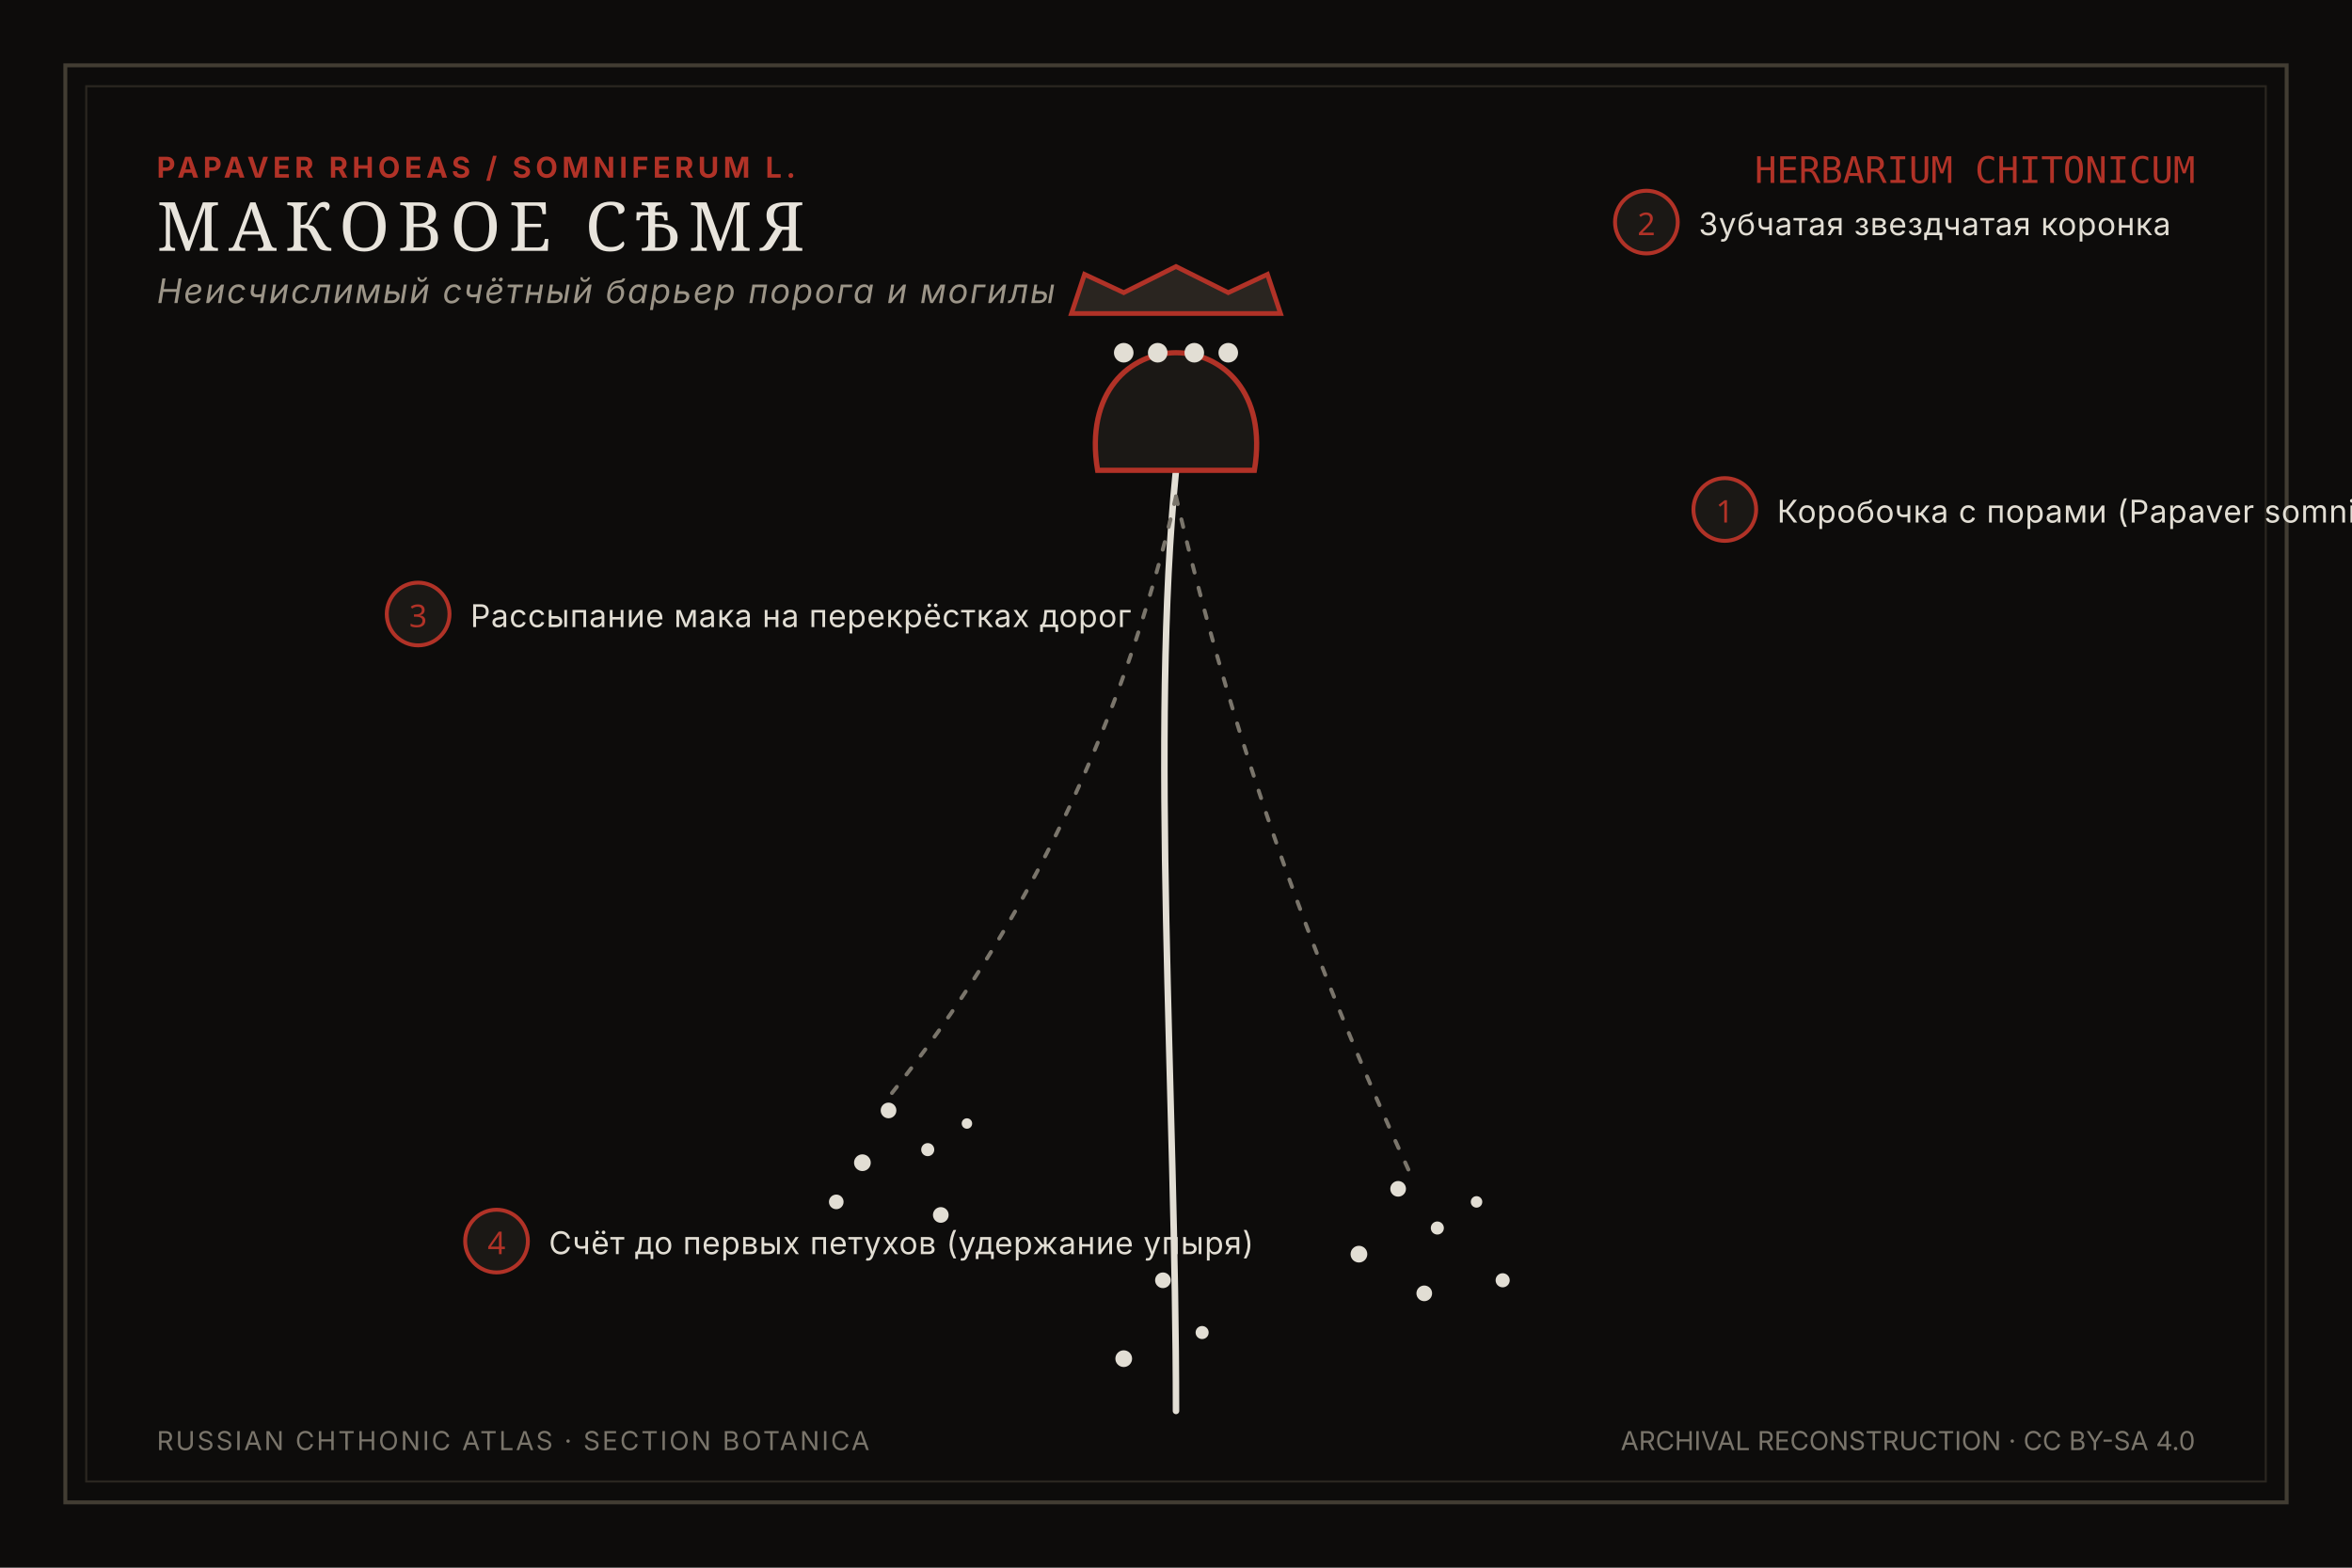
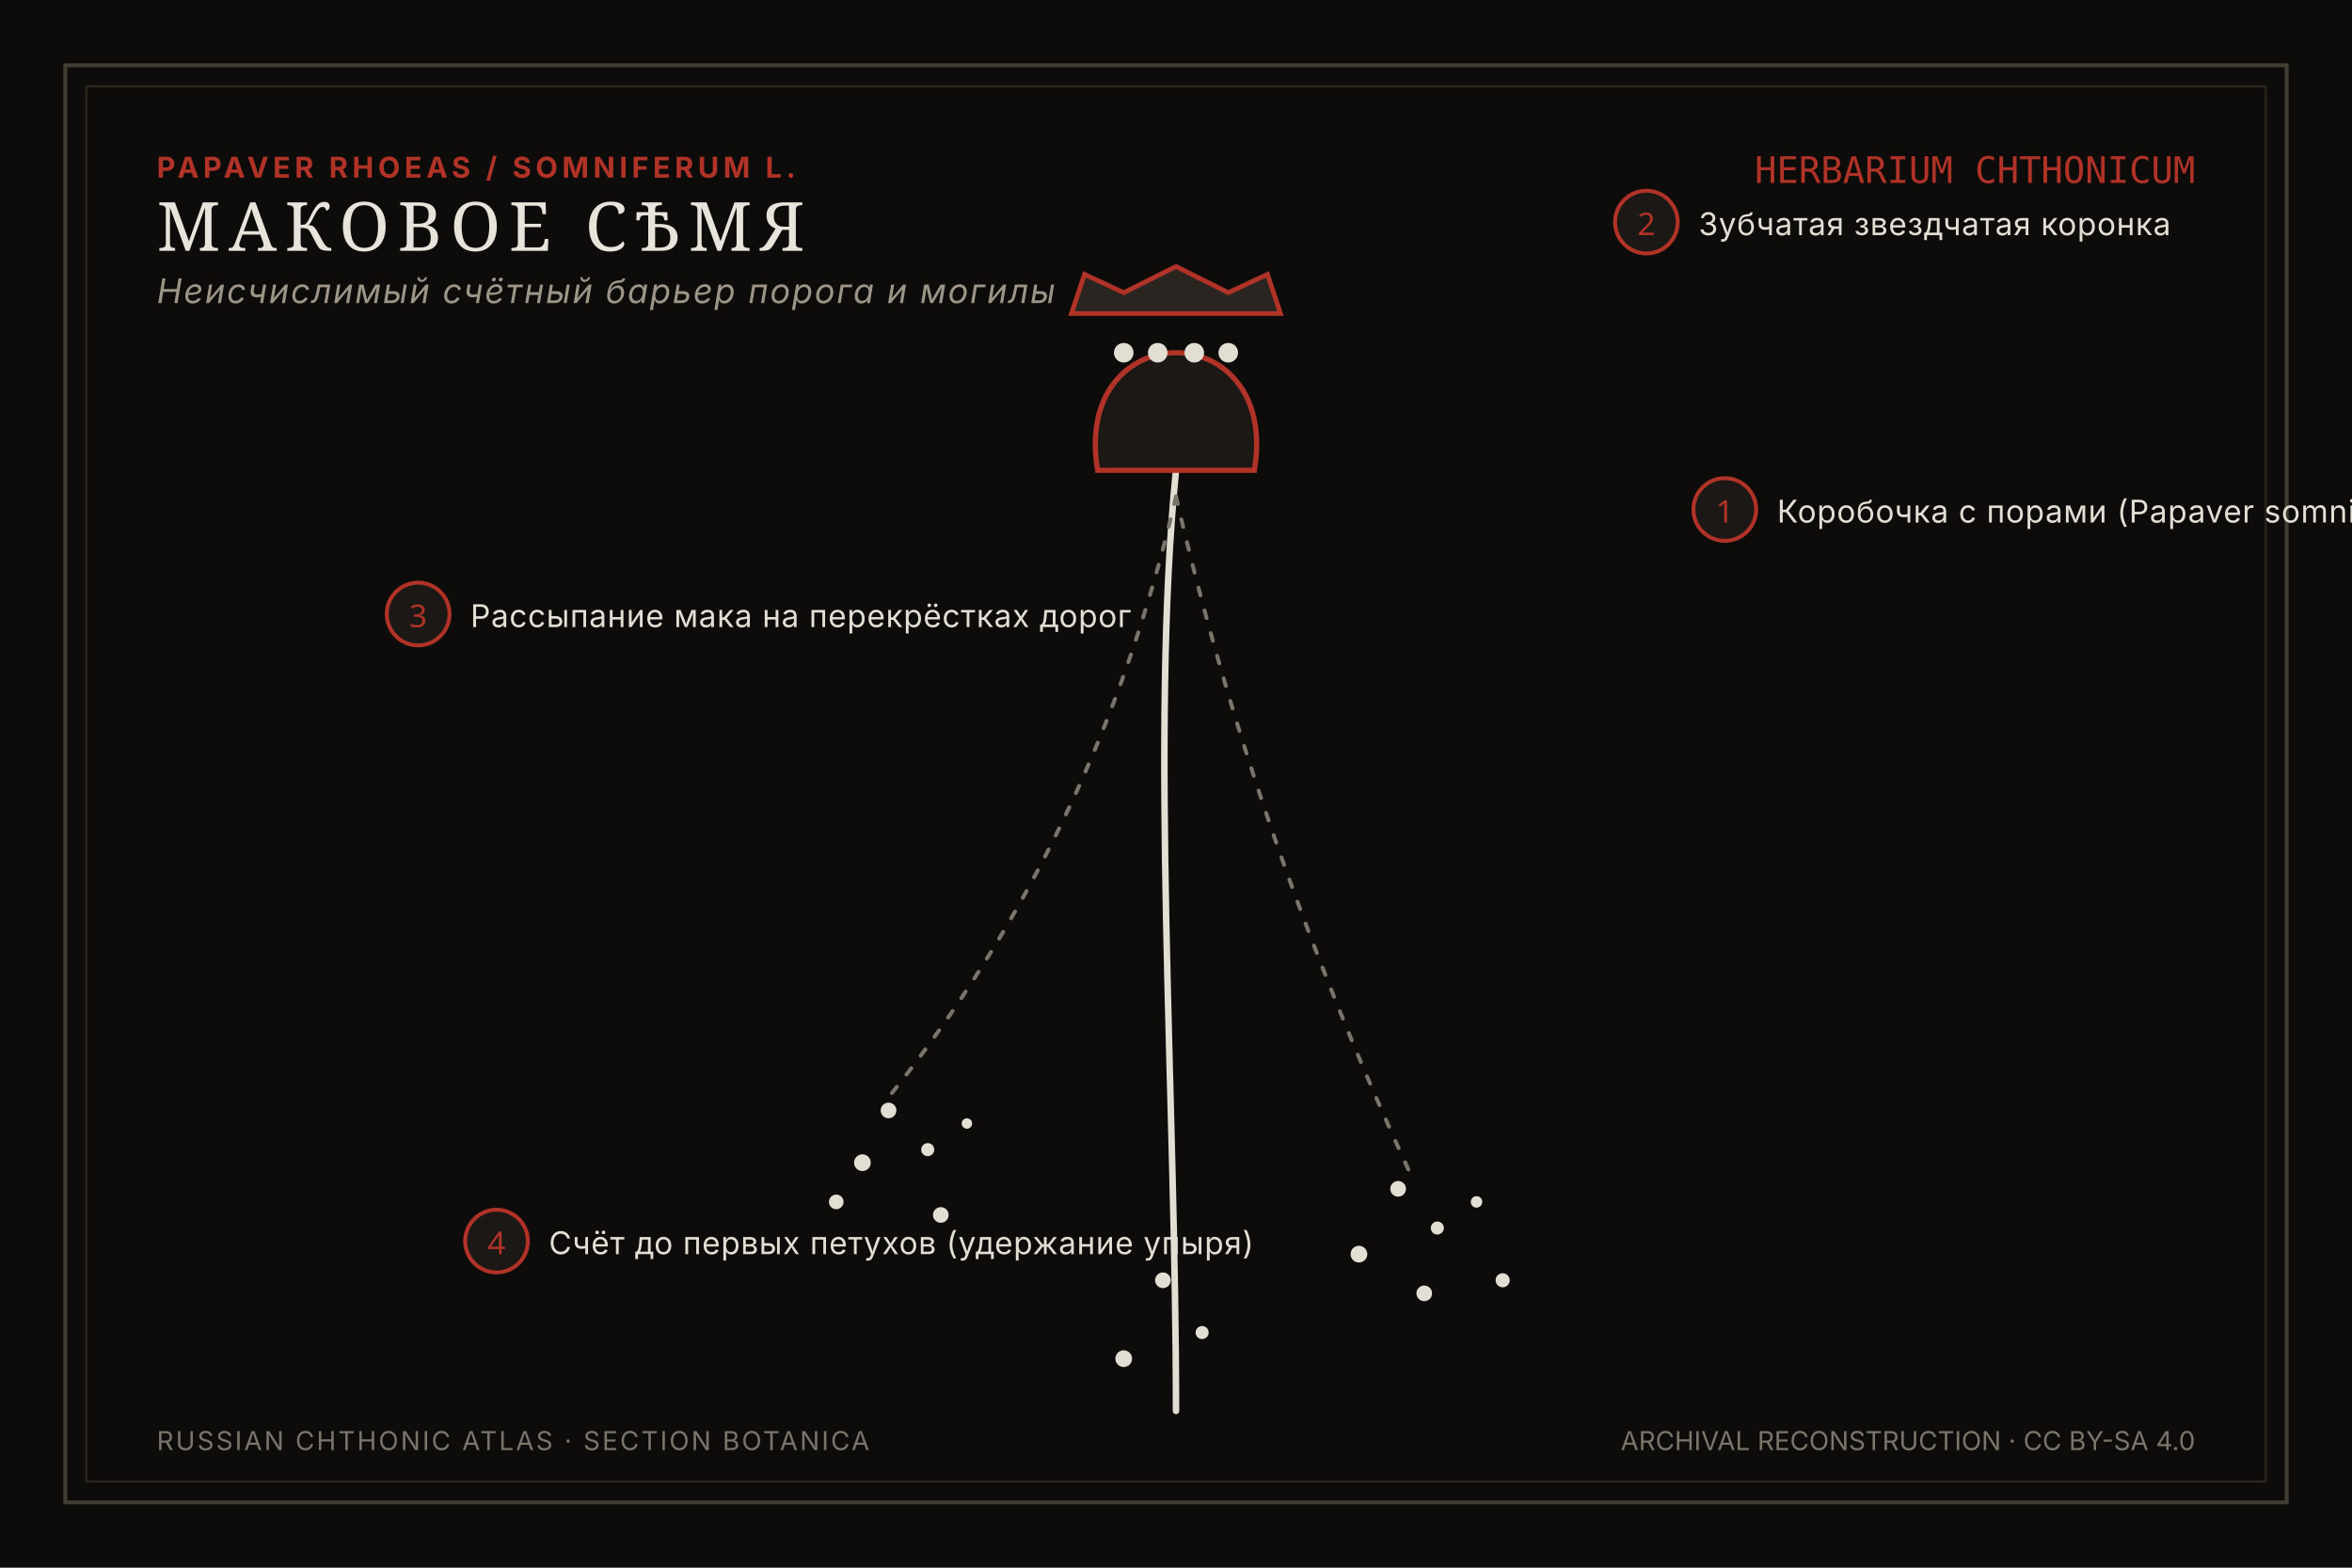
<svg xmlns="http://www.w3.org/2000/svg" viewBox="0 0 900 600" width="100%" height="auto">
  <defs>
    <style>
      .bg { fill: #0d0c0b; }
      .frame { stroke: #423d33; stroke-width: 1.5; fill: none; }
      .inner-frame { stroke: #2a2620; stroke-width: 0.8; fill: none; }
      .title { font-family: 'Anton', 'Cinzel', serif; font-size: 26px; fill: #e8e4dc; letter-spacing: 0.12em; }
      .sub { font-family: 'Inter', sans-serif; font-size: 13px; fill: #9c9588; font-style: italic; letter-spacing: 0.05em; }
      .latin { font-family: 'Inter', sans-serif; font-size: 11px; fill: #b13227; font-weight: bold; letter-spacing: 0.15em; }
      .plate-no { font-family: 'Anton', monospace; font-size: 14px; fill: #b13227; }
    </style>
  </defs>
  <rect width="900" height="600" class="bg" />
  <rect x="25" y="25" width="850" height="550" class="frame" />
  <rect x="33" y="33" width="834" height="534" class="inner-frame" />
  <g transform="translate(60, 68)">
    <text x="0" y="0" class="latin">PAPAVER RHOEAS / SOMNIFERUM L.</text>
    <text x="0" y="28" class="title">МАКОВОЕ СѢМЯ</text>
    <text x="0" y="48" class="sub">Неисчислимый счётный барьер порога и могилы</text>
  </g>
-   <text x="840" y="70" class="plate-no" text-anchor="end">HERBARIUM CHITONICUM</text>
+   <text x="840" y="70" class="plate-no" text-anchor="end">HERBARIUM CHTHONICUM</text>
  <g stroke="#e2ded4" stroke-width="2.5" fill="none" stroke-linecap="round">
    <path d="M 450 540 C 450 420, 440 280, 450 180" />
    <path d="M 420 180 C 410 120, 490 120, 480 180 Z" fill="#1b1815" stroke="#b13227" stroke-width="2" />
    <path d="M 410 120 L 490 120 L 485 105 L 470 112 L 450 102 L 430 112 L 415 105 Z" fill="#2a2520" stroke="#b13227" stroke-width="1.8" />
    <circle cx="430" cy="135" r="2.5" fill="#e2ded4" />
    <circle cx="443" cy="135" r="2.5" fill="#e2ded4" />
    <circle cx="457" cy="135" r="2.5" fill="#e2ded4" />
    <circle cx="470" cy="135" r="2.5" fill="#e2ded4" />
    <path d="M 450 190 Q 420 320 340 420" stroke="#7a756b" stroke-dasharray="3,6" stroke-width="1.5" />
    <path d="M 450 190 Q 480 320 540 450" stroke="#7a756b" stroke-dasharray="3,6" stroke-width="1.5" />
  </g>
  <g fill="#e2ded4">
    <circle cx="340" cy="425" r="3" />
    <circle cx="355" cy="440" r="2.5" />
    <circle cx="330" cy="445" r="3.2" />
    <circle cx="370" cy="430" r="2" />
    <circle cx="320" cy="460" r="2.8" />
    <circle cx="360" cy="465" r="3" />
    <circle cx="535" cy="455" r="3" />
    <circle cx="550" cy="470" r="2.5" />
    <circle cx="520" cy="480" r="3.2" />
    <circle cx="565" cy="460" r="2.2" />
    <circle cx="545" cy="495" r="3" />
    <circle cx="575" cy="490" r="2.7" />
    <circle cx="445" cy="490" r="3" />
    <circle cx="460" cy="510" r="2.5" />
    <circle cx="430" cy="520" r="3.2" />
  </g>
  <g class="callout">
    <circle cx="660" cy="195" r="12" fill="#1b1815" stroke="#b13227" stroke-width="1.5" />
    <text x="660" y="200" font-family="'Anton', sans-serif" font-size="12" fill="#b13227" text-anchor="middle">1</text>
    <text x="680" y="200" font-family="'Inter', sans-serif" font-size="12" fill="#e2ded4" letter-spacing="0.02em">Коробочка с порами (Papaver somniferum)</text>
  </g>
  <g class="callout">
    <circle cx="630" cy="85" r="12" fill="#1b1815" stroke="#b13227" stroke-width="1.5" />
    <text x="630" y="90" font-family="'Anton', sans-serif" font-size="12" fill="#b13227" text-anchor="middle">2</text>
    <text x="650" y="90" font-family="'Inter', sans-serif" font-size="12" fill="#e2ded4" letter-spacing="0.02em">Зубчатая звездчатая коронка</text>
  </g>
  <g class="callout">
    <circle cx="160" cy="235" r="12" fill="#1b1815" stroke="#b13227" stroke-width="1.5" />
    <text x="160" y="240" font-family="'Anton', sans-serif" font-size="12" fill="#b13227" text-anchor="middle">3</text>
    <text x="180" y="240" font-family="'Inter', sans-serif" font-size="12" fill="#e2ded4" letter-spacing="0.02em">Рассыпание мака на перекрёстках дорог</text>
  </g>
  <g class="callout">
    <circle cx="190" cy="475" r="12" fill="#1b1815" stroke="#b13227" stroke-width="1.5" />
    <text x="190" y="480" font-family="'Anton', sans-serif" font-size="12" fill="#b13227" text-anchor="middle">4</text>
    <text x="210" y="480" font-family="'Inter', sans-serif" font-size="12" fill="#e2ded4" letter-spacing="0.02em">Счёт до первых петухов (удержание упыря)</text>
  </g>
  <g transform="translate(60, 555)">
    <text x="0" y="0" font-family="'Inter', sans-serif" font-size="10" fill="#7a756b" letter-spacing="0.08em">RUSSIAN CHTHONIC ATLAS · SECTION BOTANICA</text>
    <text x="780" y="0" font-family="'Inter', sans-serif" font-size="10" fill="#7a756b" text-anchor="end">ARCHIVAL RECONSTRUCTION · CC BY-SA 4.0</text>
  </g>
</svg>
